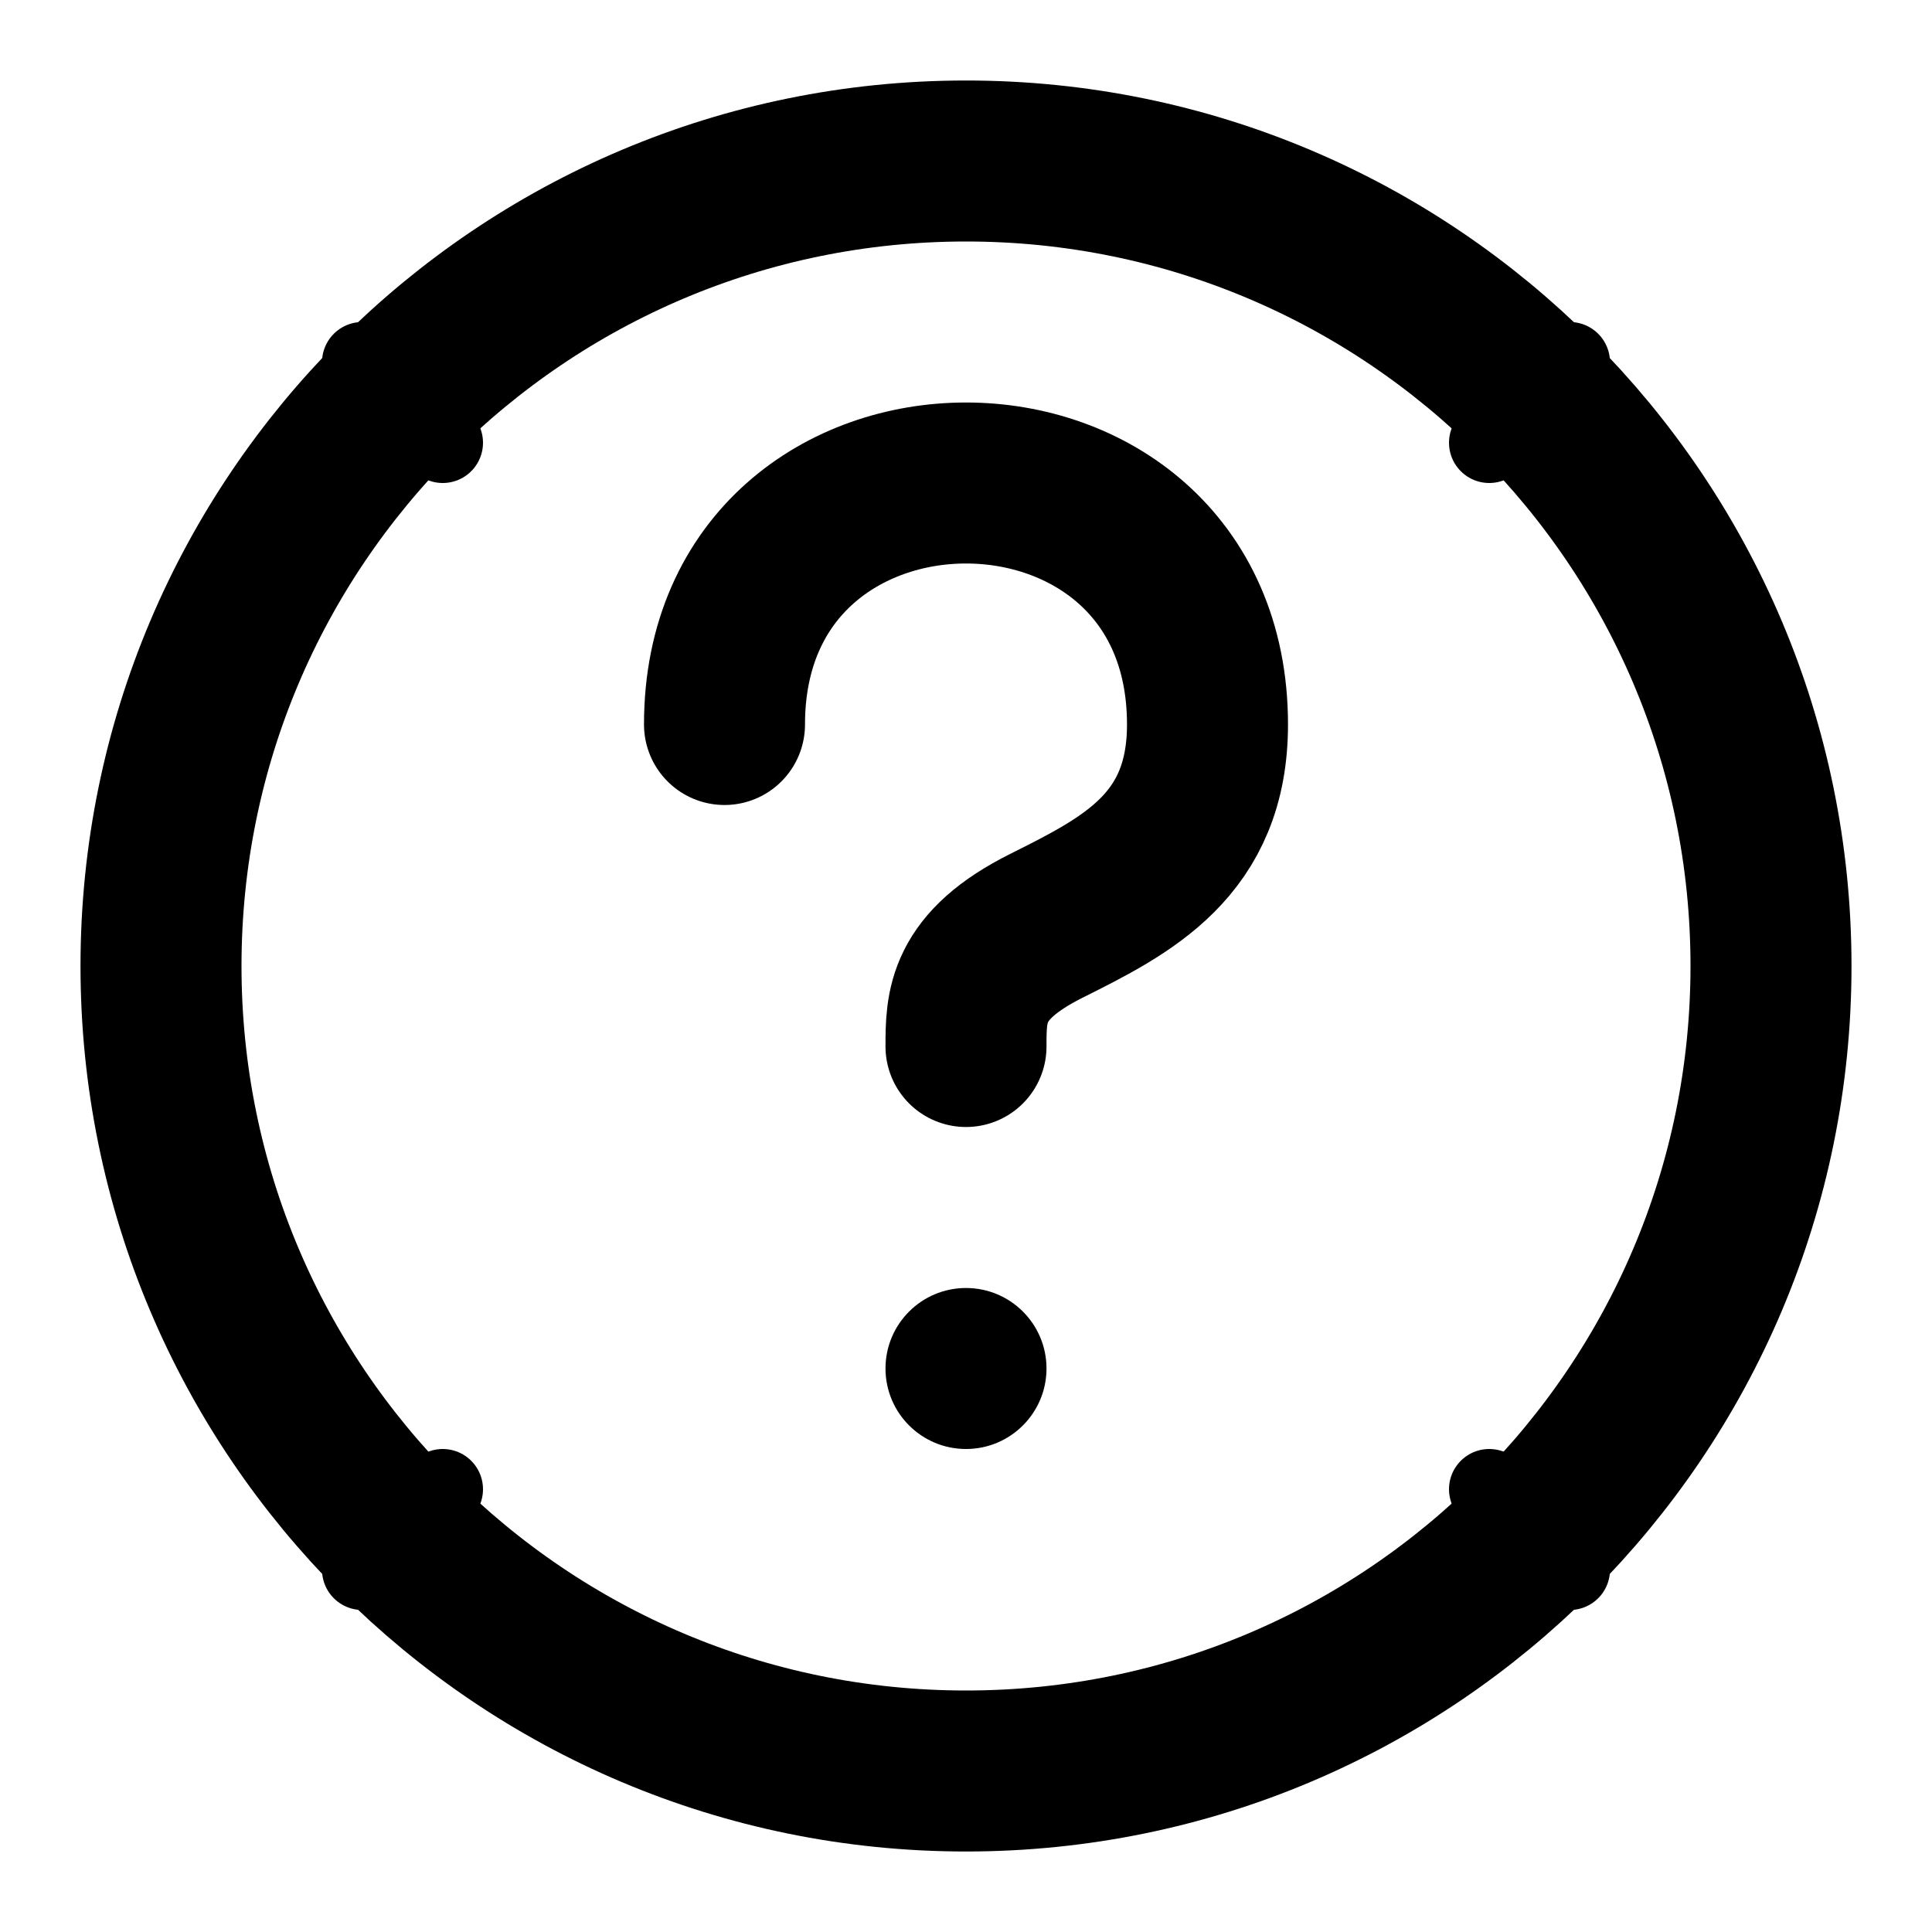
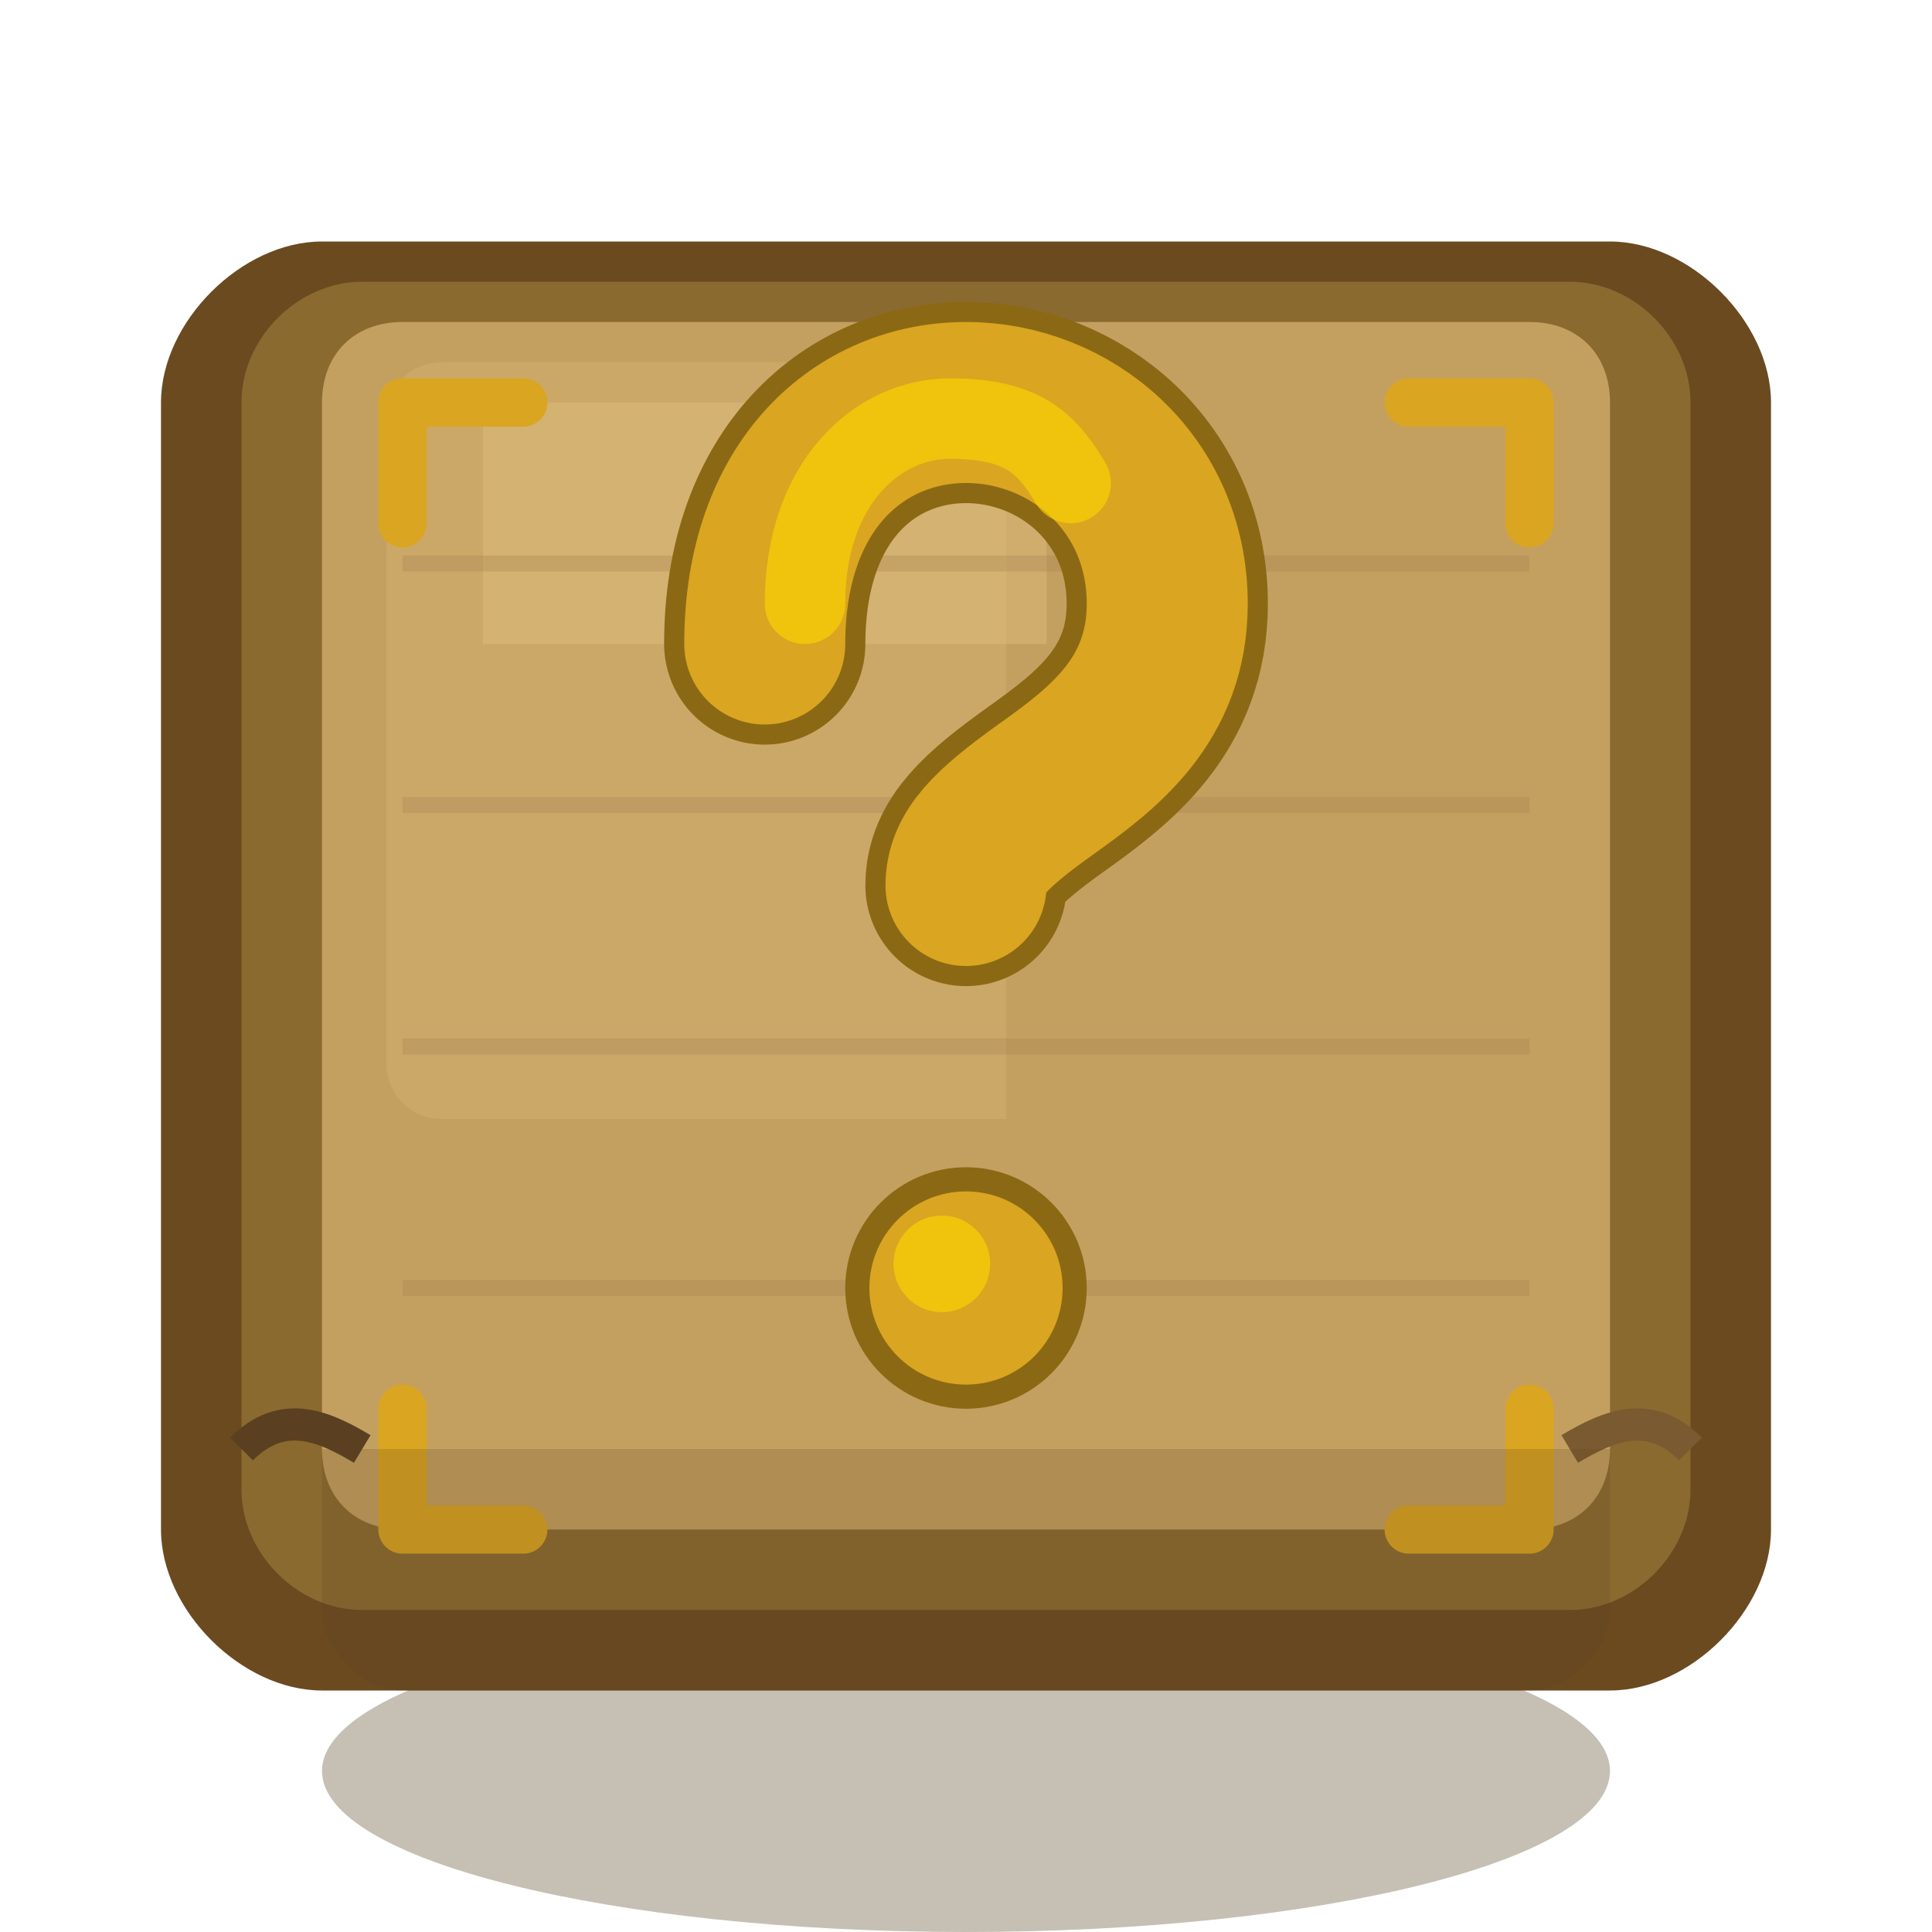
- <svg xmlns="http://www.w3.org/2000/svg" viewBox="0 0 24 24" fill="none">
-   <style>
-     .stroke { stroke: currentColor; stroke-width: 2; stroke-linecap: round; stroke-linejoin: round; fill: none; }
-   </style>
-   <circle class="stroke" cx="12" cy="12" r="10" />
-   <path class="stroke" d="M9 9c0-2 1.5-3 3-3s3 1 3 3c0 1.5-1 2-2 2.5s-1 1-1 1.5" />
-   <circle cx="12" cy="17" r="1" fill="currentColor" />
-   <path class="stroke" d="M4.5 4.5l1 1M19.5 4.5l-1 1M4.5 19.5l1-1M19.5 19.5l-1-1" style="stroke-width: 1;" />
+ <svg xmlns="http://www.w3.org/2000/svg" viewBox="0 0 24 24">
+   <ellipse cx="12" cy="22" rx="8" ry="2" fill="#3d2a00" opacity="0.3" />
+   <path d="M4 3c-1 0-2 1-2 2v14c0 1 1 2 2 2h16c1 0 2-1 2-2V5c0-1-1-2-2-2H4z" fill="#6b4a20" />
+   <path d="M4.5 3.5c-0.8 0-1.5 0.7-1.5 1.5v13.5c0 0.8 0.7 1.5 1.5 1.5h15c0.8 0 1.5-0.7 1.5-1.5V5c0-0.8-0.7-1.5-1.5-1.5h-15z" fill="#8b6a30" />
+   <path d="M5 4c-0.6 0-1 0.4-1 1v13c0 0.6 0.4 1 1 1h14c0.6 0 1-0.4 1-1V5c0-0.6-0.4-1-1-1H5z" fill="#c4a060" />
+   <path d="M5.5 4.5c-0.4 0-0.7 0.3-0.7 0.7v8c0 0.4 0.3 0.7 0.7 0.7h7V4.5h-7z" fill="#d4b070" opacity="0.5" />
+   <path d="M6 5h7v3H6z" fill="#e0c080" opacity="0.4" />
+   <g fill="none" stroke="#a08050" stroke-width="0.2" opacity="0.3">
+     <path d="M5 7h14M5 10h14M5 13h14M5 16h14" />
+   </g>
+   <path d="M3 18c0.5-0.5 1-0.3 1.5 0" fill="none" stroke="#5a4020" stroke-width="0.4" />
+   <path d="M21 18c-0.5-0.5-1-0.3-1.5 0" fill="none" stroke="#7a5a30" stroke-width="0.4" />
+   <path d="M9.5 8c0-2 1.2-3 2.5-3s2.5 1 2.5 2.5c0 1.2-0.8 1.8-1.5 2.3s-1 0.8-1 1.2" fill="none" stroke="#8b6914" stroke-width="2.5" stroke-linecap="round" />
+   <path d="M9.5 8c0-2 1.2-3 2.5-3s2.5 1 2.5 2.5c0 1.2-0.8 1.8-1.5 2.3s-1 0.8-1 1.2" fill="none" stroke="#daa520" stroke-width="2" stroke-linecap="round" />
+   <path d="M10 7.5c0-1.5 0.9-2.3 1.8-2.3s1.2 0.3 1.5 0.8" fill="none" stroke="#ffd700" stroke-width="1" stroke-linecap="round" opacity="0.6" />
+   <ellipse cx="12" cy="16" rx="1.5" ry="1.5" fill="#8b6914" />
+   <ellipse cx="12" cy="16" rx="1.2" ry="1.2" fill="#daa520" />
+   <ellipse cx="11.7" cy="15.7" rx="0.6" ry="0.6" fill="#ffd700" opacity="0.6" />
+   <g fill="none" stroke="#daa520" stroke-width="0.6" stroke-linecap="round">
+     <path d="M5 5l1.5 0M5 5l0 1.5" />
+     <path d="M19 5l-1.5 0M19 5l0 1.5" />
+     <path d="M5 19l1.5 0M5 19l0-1.5" />
+     <path d="M19 19l-1.5 0M19 19l0-1.5" />
+   </g>
+   <path d="M4 18h16v2c0 0.5-0.5 1-1 1H5c-0.5 0-1-0.5-1-1v-2z" fill="#5a4020" opacity="0.2" />
</svg>
